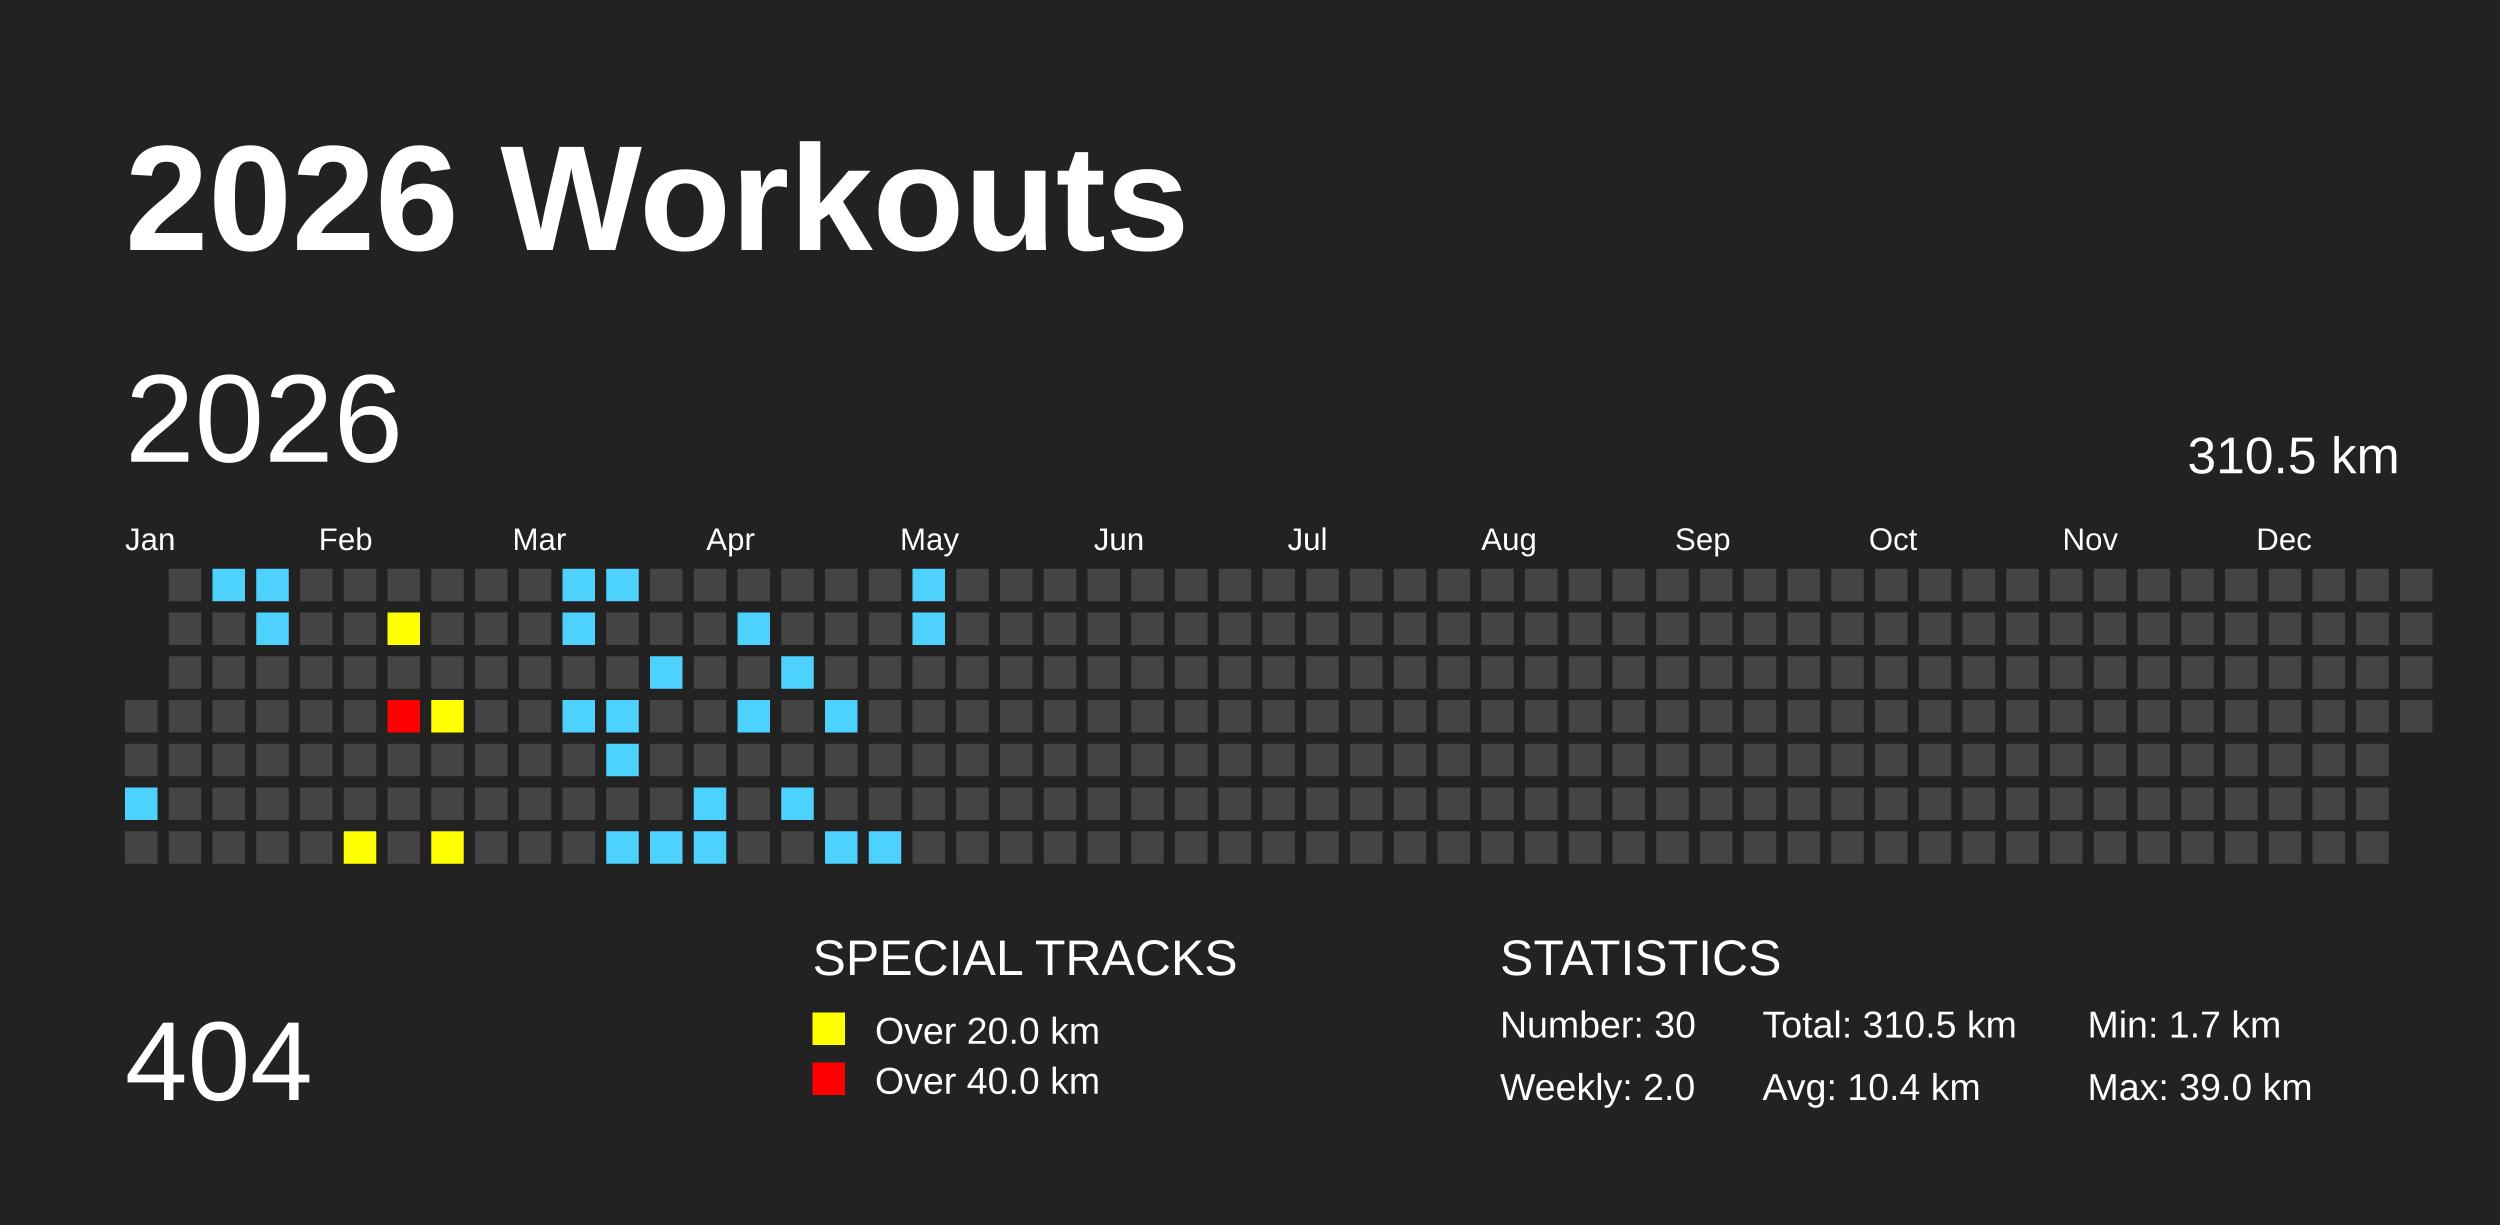
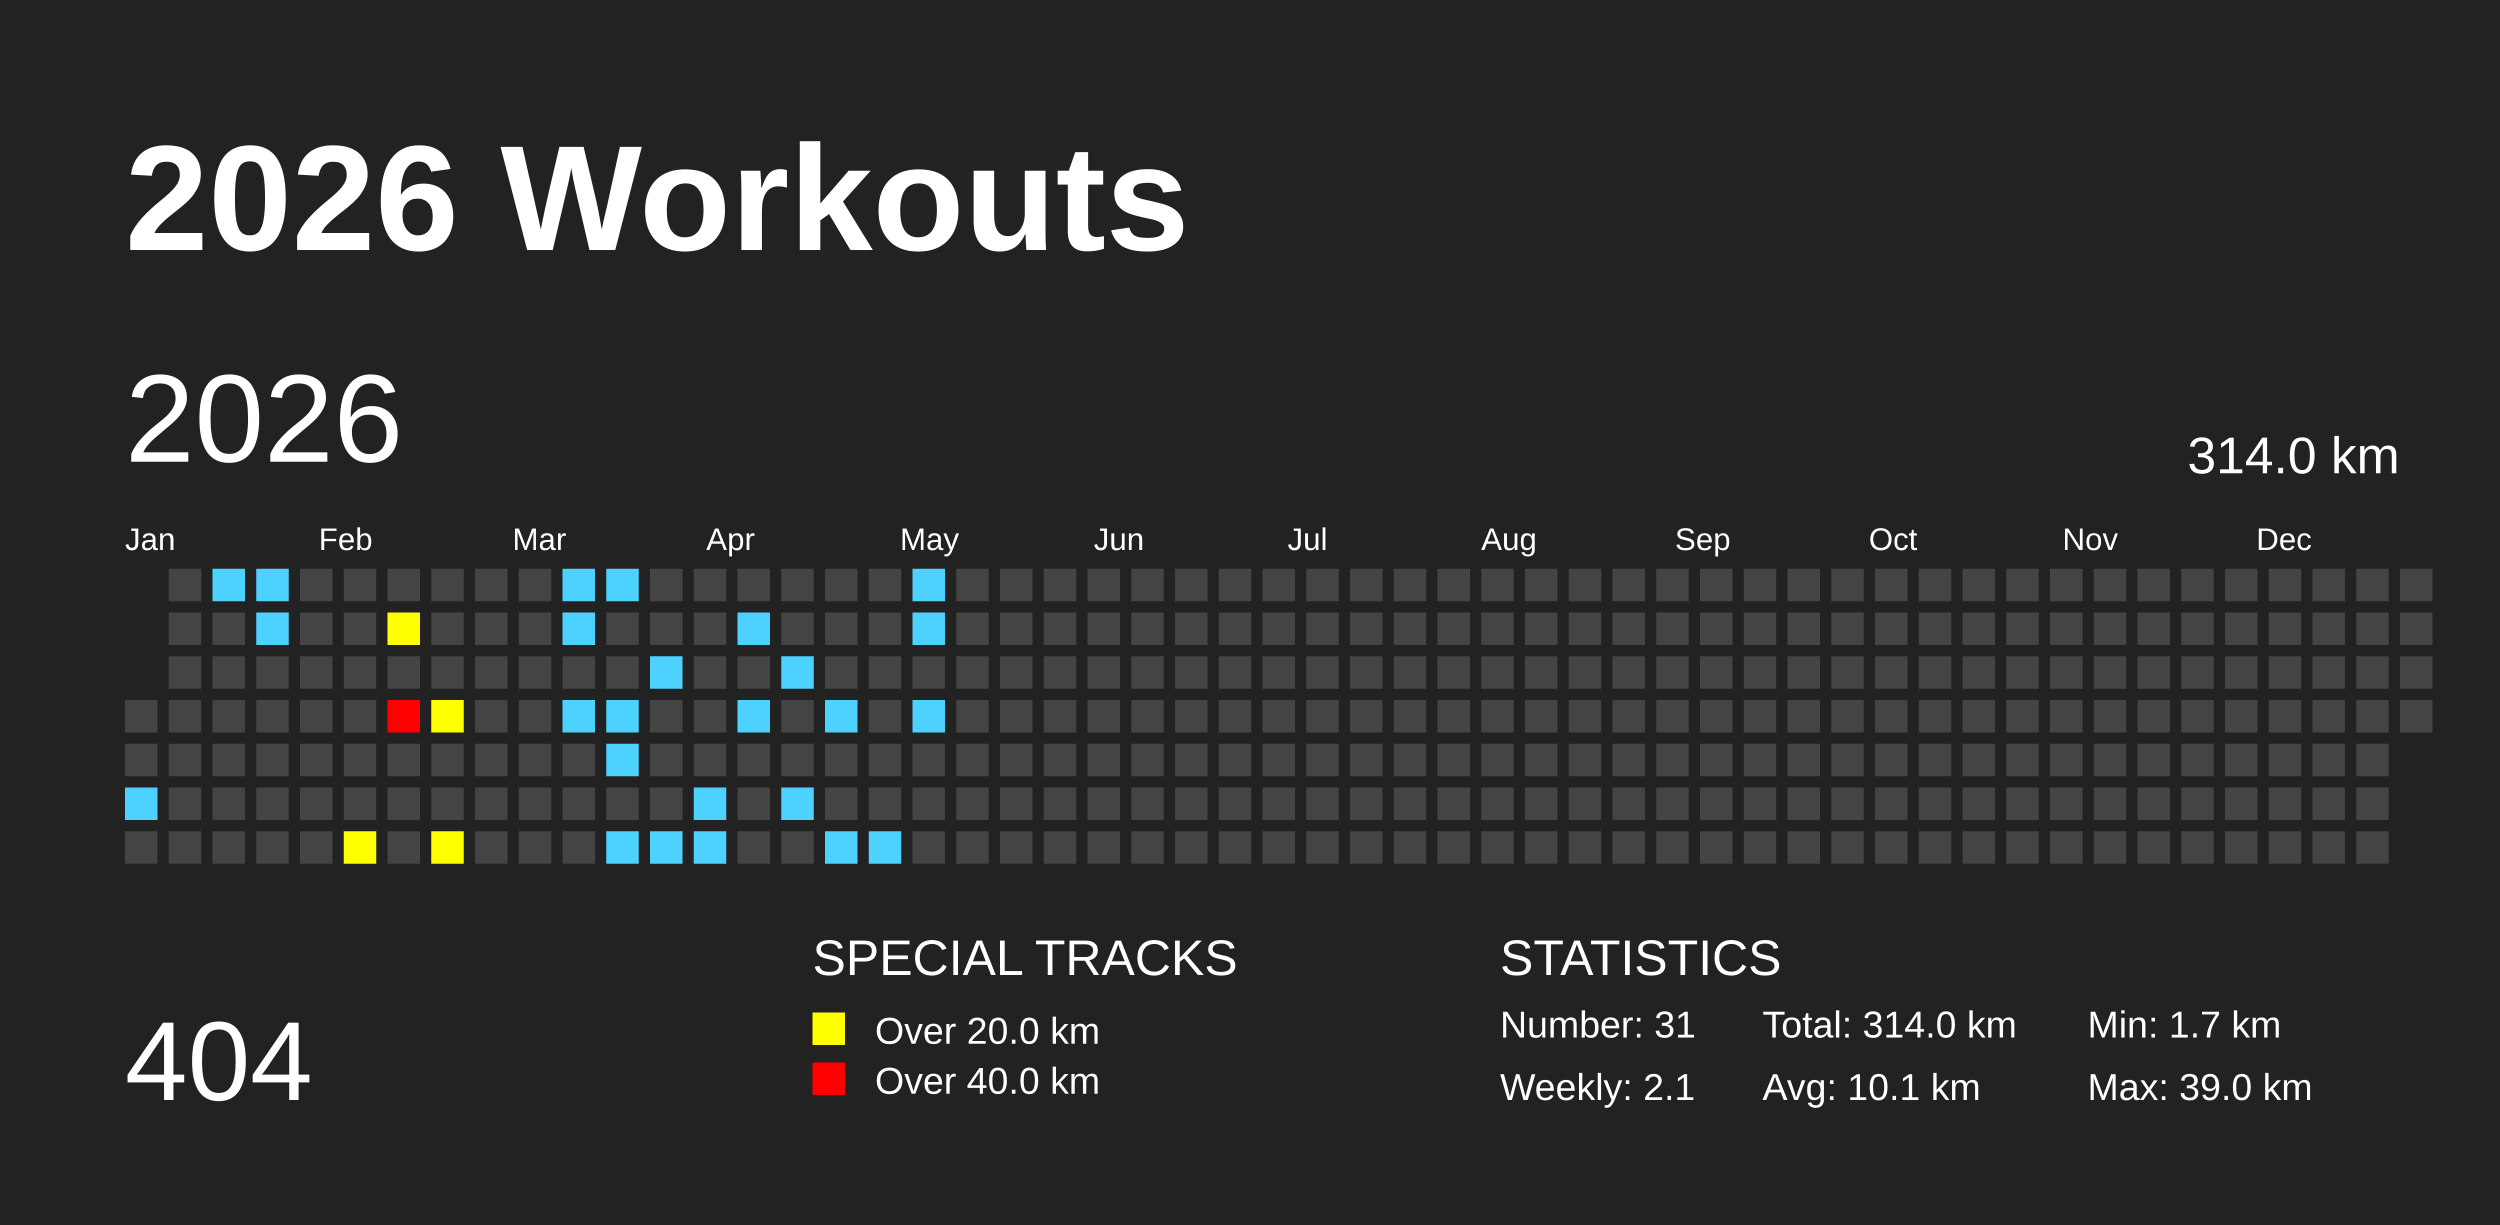
<svg xmlns="http://www.w3.org/2000/svg" baseProfile="full" height="98mm" version="1.1" viewBox="0,0,200,98" width="200mm">
  <defs />
  <rect fill="#222222" height="98" width="200" x="0" y="0" />
  <text fill="#FFFFFF" style="font-size:12px; font-family:Arial; font-weight:bold;" x="10" y="20">2026 Workouts</text>
  <text fill="#FFFFFF" style="font-size:9px; font-family:Arial" x="10" y="88">404</text>
  <text fill="#FFFFFF" style="font-size:4px; font-family:Arial" x="65" y="78">SPECIAL TRACKS</text>
  <rect fill="yellow" height="2.6" width="2.6" x="65" y="81" />
  <text fill="#FFFFFF" style="font-size:3px; font-family:Arial" x="70" y="83.5">Over 20.0 km</text>
  <rect fill="red" height="2.6" width="2.6" x="65" y="85" />
  <text fill="#FFFFFF" style="font-size:3px; font-family:Arial" x="70" y="87.5">Over 40.0 km</text>
  <text fill="#FFFFFF" style="font-size:4px; font-family:Arial" x="120" y="78">STATISTICS</text>
-   <text fill="#FFFFFF" style="font-size:3px; font-family:Arial" x="120" y="83">Number: 30</text>
-   <text fill="#FFFFFF" style="font-size:3px; font-family:Arial" x="120" y="88">Weekly: 2.0</text>
-   <text fill="#FFFFFF" style="font-size:3px; font-family:Arial" x="141" y="83">Total: 310.5 km</text>
-   <text fill="#FFFFFF" style="font-size:3px; font-family:Arial" x="141" y="88">Avg: 10.4 km</text>
+   <text fill="#FFFFFF" style="font-size:3px; font-family:Arial" x="120" y="83">Number: 31</text>
+   <text fill="#FFFFFF" style="font-size:3px; font-family:Arial" x="120" y="88">Weekly: 2.1</text>
+   <text fill="#FFFFFF" style="font-size:3px; font-family:Arial" x="141" y="83">Total: 314.0 km</text>
+   <text fill="#FFFFFF" style="font-size:3px; font-family:Arial" x="141" y="88">Avg: 10.1 km</text>
  <text fill="#FFFFFF" style="font-size:3px; font-family:Arial" x="167" y="83">Min: 1.7 km</text>
  <text fill="#FFFFFF" style="font-size:3px; font-family:Arial" x="167" y="88">Max: 39.0 km</text>
  <text dominant-baseline="hanging" fill="#FFFFFF" style="font-size:10.0px; font-family:Arial;" x="10" y="30">2026</text>
-   <text dominant-baseline="hanging" fill="#FFFFFF" style="font-size:4.125px; font-family:Arial;" x="175" y="35">310.5 km</text>
+   <text dominant-baseline="hanging" fill="#FFFFFF" style="font-size:4.125px; font-family:Arial;" x="175" y="35">314.0 km</text>
  <text fill="#FFFFFF" style="font-size:2.5px; font-family:Arial" x="10.0" y="44">Jan</text>
  <text fill="#FFFFFF" style="font-size:2.5px; font-family:Arial" x="25.5" y="44">Feb</text>
  <text fill="#FFFFFF" style="font-size:2.5px; font-family:Arial" x="41.0" y="44">Mar</text>
  <text fill="#FFFFFF" style="font-size:2.5px; font-family:Arial" x="56.5" y="44">Apr</text>
  <text fill="#FFFFFF" style="font-size:2.5px; font-family:Arial" x="72.0" y="44">May</text>
  <text fill="#FFFFFF" style="font-size:2.5px; font-family:Arial" x="87.5" y="44">Jun</text>
  <text fill="#FFFFFF" style="font-size:2.5px; font-family:Arial" x="103.0" y="44">Jul</text>
  <text fill="#FFFFFF" style="font-size:2.5px; font-family:Arial" x="118.5" y="44">Aug</text>
  <text fill="#FFFFFF" style="font-size:2.5px; font-family:Arial" x="134.0" y="44">Sep</text>
  <text fill="#FFFFFF" style="font-size:2.5px; font-family:Arial" x="149.5" y="44">Oct</text>
  <text fill="#FFFFFF" style="font-size:2.5px; font-family:Arial" x="165.0" y="44">Nov</text>
  <text fill="#FFFFFF" style="font-size:2.5px; font-family:Arial" x="180.5" y="44">Dec</text>
  <rect fill="#444444" height="2.6" width="2.6" x="10.0" y="56.0" />
  <rect fill="#444444" height="2.6" width="2.6" x="10.0" y="59.5" />
  <rect fill="#4DD2FF" height="2.6" width="2.6" x="10.0" y="63.0" />
  <rect fill="#444444" height="2.6" width="2.6" x="10.0" y="66.5" />
  <rect fill="#444444" height="2.6" width="2.6" x="13.5" y="45.5" />
  <rect fill="#444444" height="2.6" width="2.6" x="13.5" y="49.0" />
  <rect fill="#444444" height="2.6" width="2.6" x="13.5" y="52.5" />
  <rect fill="#444444" height="2.6" width="2.6" x="13.5" y="56.0" />
  <rect fill="#444444" height="2.6" width="2.6" x="13.5" y="59.5" />
  <rect fill="#444444" height="2.6" width="2.6" x="13.5" y="63.0" />
  <rect fill="#444444" height="2.6" width="2.6" x="13.5" y="66.5" />
  <rect fill="#4DD2FF" height="2.6" width="2.6" x="17.0" y="45.5" />
  <rect fill="#444444" height="2.6" width="2.6" x="17.0" y="49.0" />
  <rect fill="#444444" height="2.6" width="2.6" x="17.0" y="52.5" />
  <rect fill="#444444" height="2.6" width="2.6" x="17.0" y="56.0" />
  <rect fill="#444444" height="2.6" width="2.6" x="17.0" y="59.5" />
  <rect fill="#444444" height="2.6" width="2.6" x="17.0" y="63.0" />
  <rect fill="#444444" height="2.6" width="2.6" x="17.0" y="66.5" />
  <rect fill="#4DD2FF" height="2.6" width="2.6" x="20.5" y="45.5" />
  <rect fill="#4DD2FF" height="2.6" width="2.6" x="20.5" y="49.0" />
  <rect fill="#444444" height="2.6" width="2.6" x="20.5" y="52.5" />
  <rect fill="#444444" height="2.6" width="2.6" x="20.5" y="56.0" />
  <rect fill="#444444" height="2.6" width="2.6" x="20.5" y="59.5" />
  <rect fill="#444444" height="2.6" width="2.6" x="20.5" y="63.0" />
  <rect fill="#444444" height="2.6" width="2.6" x="20.5" y="66.5" />
  <rect fill="#444444" height="2.6" width="2.6" x="24.0" y="45.5" />
  <rect fill="#444444" height="2.6" width="2.6" x="24.0" y="49.0" />
  <rect fill="#444444" height="2.6" width="2.6" x="24.0" y="52.5" />
  <rect fill="#444444" height="2.6" width="2.6" x="24.0" y="56.0" />
  <rect fill="#444444" height="2.6" width="2.6" x="24.0" y="59.5" />
  <rect fill="#444444" height="2.6" width="2.6" x="24.0" y="63.0" />
  <rect fill="#444444" height="2.6" width="2.6" x="24.0" y="66.5" />
  <rect fill="#444444" height="2.6" width="2.6" x="27.5" y="45.5" />
  <rect fill="#444444" height="2.6" width="2.6" x="27.5" y="49.0" />
  <rect fill="#444444" height="2.6" width="2.6" x="27.5" y="52.5" />
  <rect fill="#444444" height="2.6" width="2.6" x="27.5" y="56.0" />
  <rect fill="#444444" height="2.6" width="2.6" x="27.5" y="59.5" />
  <rect fill="#444444" height="2.6" width="2.6" x="27.5" y="63.0" />
  <rect fill="yellow" height="2.6" width="2.6" x="27.5" y="66.5" />
  <rect fill="#444444" height="2.6" width="2.6" x="31.0" y="45.5" />
  <rect fill="yellow" height="2.6" width="2.6" x="31.0" y="49.0" />
  <rect fill="#444444" height="2.6" width="2.6" x="31.0" y="52.5" />
  <rect fill="red" height="2.6" width="2.6" x="31.0" y="56.0" />
  <rect fill="#444444" height="2.6" width="2.6" x="31.0" y="59.5" />
  <rect fill="#444444" height="2.6" width="2.6" x="31.0" y="63.0" />
  <rect fill="#444444" height="2.6" width="2.6" x="31.0" y="66.5" />
  <rect fill="#444444" height="2.6" width="2.6" x="34.5" y="45.5" />
  <rect fill="#444444" height="2.6" width="2.6" x="34.5" y="49.0" />
  <rect fill="#444444" height="2.6" width="2.6" x="34.5" y="52.5" />
  <rect fill="yellow" height="2.6" width="2.6" x="34.5" y="56.0" />
  <rect fill="#444444" height="2.6" width="2.6" x="34.5" y="59.5" />
  <rect fill="#444444" height="2.6" width="2.6" x="34.5" y="63.0" />
  <rect fill="yellow" height="2.6" width="2.6" x="34.5" y="66.5" />
  <rect fill="#444444" height="2.6" width="2.6" x="38.0" y="45.5" />
  <rect fill="#444444" height="2.6" width="2.6" x="38.0" y="49.0" />
  <rect fill="#444444" height="2.6" width="2.6" x="38.0" y="52.5" />
  <rect fill="#444444" height="2.6" width="2.6" x="38.0" y="56.0" />
  <rect fill="#444444" height="2.6" width="2.6" x="38.0" y="59.5" />
  <rect fill="#444444" height="2.6" width="2.6" x="38.0" y="63.0" />
  <rect fill="#444444" height="2.6" width="2.6" x="38.0" y="66.5" />
  <rect fill="#444444" height="2.6" width="2.6" x="41.5" y="45.5" />
  <rect fill="#444444" height="2.6" width="2.6" x="41.5" y="49.0" />
  <rect fill="#444444" height="2.6" width="2.6" x="41.5" y="52.5" />
  <rect fill="#444444" height="2.6" width="2.6" x="41.5" y="56.0" />
  <rect fill="#444444" height="2.6" width="2.6" x="41.5" y="59.5" />
  <rect fill="#444444" height="2.6" width="2.6" x="41.5" y="63.0" />
  <rect fill="#444444" height="2.6" width="2.6" x="41.5" y="66.5" />
  <rect fill="#4DD2FF" height="2.6" width="2.6" x="45.0" y="45.5" />
  <rect fill="#4DD2FF" height="2.6" width="2.6" x="45.0" y="49.0" />
  <rect fill="#444444" height="2.6" width="2.6" x="45.0" y="52.5" />
  <rect fill="#4DD2FF" height="2.6" width="2.6" x="45.0" y="56.0" />
  <rect fill="#444444" height="2.6" width="2.6" x="45.0" y="59.5" />
  <rect fill="#444444" height="2.6" width="2.6" x="45.0" y="63.0" />
  <rect fill="#444444" height="2.6" width="2.6" x="45.0" y="66.5" />
  <rect fill="#4DD2FF" height="2.6" width="2.6" x="48.5" y="45.5" />
  <rect fill="#444444" height="2.6" width="2.6" x="48.5" y="49.0" />
  <rect fill="#444444" height="2.6" width="2.6" x="48.5" y="52.5" />
  <rect fill="#4DD2FF" height="2.6" width="2.6" x="48.5" y="56.0" />
  <rect fill="#4DD2FF" height="2.6" width="2.6" x="48.5" y="59.5" />
  <rect fill="#444444" height="2.6" width="2.6" x="48.5" y="63.0" />
  <rect fill="#4DD2FF" height="2.6" width="2.6" x="48.5" y="66.5" />
  <rect fill="#444444" height="2.6" width="2.6" x="52.0" y="45.5" />
  <rect fill="#444444" height="2.6" width="2.6" x="52.0" y="49.0" />
  <rect fill="#4DD2FF" height="2.6" width="2.6" x="52.0" y="52.5" />
  <rect fill="#444444" height="2.6" width="2.6" x="52.0" y="56.0" />
  <rect fill="#444444" height="2.6" width="2.6" x="52.0" y="59.5" />
  <rect fill="#444444" height="2.6" width="2.6" x="52.0" y="63.0" />
  <rect fill="#4DD2FF" height="2.6" width="2.6" x="52.0" y="66.5" />
  <rect fill="#444444" height="2.6" width="2.6" x="55.5" y="45.5" />
  <rect fill="#444444" height="2.6" width="2.6" x="55.5" y="49.0" />
  <rect fill="#444444" height="2.6" width="2.6" x="55.5" y="52.5" />
  <rect fill="#444444" height="2.6" width="2.6" x="55.5" y="56.0" />
  <rect fill="#444444" height="2.6" width="2.6" x="55.5" y="59.5" />
  <rect fill="#4DD2FF" height="2.6" width="2.6" x="55.5" y="63.0" />
  <rect fill="#4DD2FF" height="2.6" width="2.6" x="55.5" y="66.5" />
  <rect fill="#444444" height="2.6" width="2.6" x="59.0" y="45.5" />
  <rect fill="#4DD2FF" height="2.6" width="2.6" x="59.0" y="49.0" />
  <rect fill="#444444" height="2.6" width="2.6" x="59.0" y="52.5" />
  <rect fill="#4DD2FF" height="2.6" width="2.6" x="59.0" y="56.0" />
  <rect fill="#444444" height="2.6" width="2.6" x="59.0" y="59.5" />
  <rect fill="#444444" height="2.6" width="2.6" x="59.0" y="63.0" />
  <rect fill="#444444" height="2.6" width="2.6" x="59.0" y="66.5" />
  <rect fill="#444444" height="2.6" width="2.6" x="62.5" y="45.5" />
  <rect fill="#444444" height="2.6" width="2.6" x="62.5" y="49.0" />
  <rect fill="#4DD2FF" height="2.6" width="2.6" x="62.5" y="52.5" />
  <rect fill="#444444" height="2.6" width="2.6" x="62.5" y="56.0" />
  <rect fill="#444444" height="2.6" width="2.6" x="62.5" y="59.5" />
  <rect fill="#4DD2FF" height="2.6" width="2.6" x="62.5" y="63.0" />
  <rect fill="#444444" height="2.6" width="2.6" x="62.5" y="66.5" />
  <rect fill="#444444" height="2.6" width="2.6" x="66.0" y="45.5" />
  <rect fill="#444444" height="2.6" width="2.6" x="66.0" y="49.0" />
  <rect fill="#444444" height="2.6" width="2.6" x="66.0" y="52.5" />
  <rect fill="#4DD2FF" height="2.6" width="2.6" x="66.0" y="56.0" />
  <rect fill="#444444" height="2.6" width="2.6" x="66.0" y="59.5" />
  <rect fill="#444444" height="2.6" width="2.6" x="66.0" y="63.0" />
  <rect fill="#4DD2FF" height="2.6" width="2.6" x="66.0" y="66.5" />
  <rect fill="#444444" height="2.6" width="2.6" x="69.5" y="45.5" />
  <rect fill="#444444" height="2.6" width="2.6" x="69.5" y="49.0" />
  <rect fill="#444444" height="2.6" width="2.6" x="69.5" y="52.5" />
  <rect fill="#444444" height="2.6" width="2.6" x="69.5" y="56.0" />
  <rect fill="#444444" height="2.6" width="2.6" x="69.5" y="59.5" />
  <rect fill="#444444" height="2.6" width="2.6" x="69.5" y="63.0" />
  <rect fill="#4DD2FF" height="2.6" width="2.6" x="69.5" y="66.5" />
  <rect fill="#4DD2FF" height="2.6" width="2.6" x="73.0" y="45.5" />
  <rect fill="#4DD2FF" height="2.6" width="2.6" x="73.0" y="49.0" />
  <rect fill="#444444" height="2.6" width="2.6" x="73.0" y="52.5" />
-   <rect fill="#444444" height="2.6" width="2.6" x="73.0" y="56.0" />
+   <rect fill="#4DD2FF" height="2.6" width="2.6" x="73.0" y="56.0" />
  <rect fill="#444444" height="2.6" width="2.6" x="73.0" y="59.5" />
  <rect fill="#444444" height="2.6" width="2.6" x="73.0" y="63.0" />
  <rect fill="#444444" height="2.6" width="2.6" x="73.0" y="66.5" />
  <rect fill="#444444" height="2.6" width="2.6" x="76.5" y="45.5" />
  <rect fill="#444444" height="2.6" width="2.6" x="76.5" y="49.0" />
  <rect fill="#444444" height="2.6" width="2.6" x="76.5" y="52.5" />
  <rect fill="#444444" height="2.6" width="2.6" x="76.5" y="56.0" />
  <rect fill="#444444" height="2.6" width="2.6" x="76.5" y="59.5" />
  <rect fill="#444444" height="2.6" width="2.6" x="76.5" y="63.0" />
  <rect fill="#444444" height="2.6" width="2.6" x="76.5" y="66.5" />
  <rect fill="#444444" height="2.6" width="2.6" x="80.0" y="45.5" />
  <rect fill="#444444" height="2.6" width="2.6" x="80.0" y="49.0" />
  <rect fill="#444444" height="2.6" width="2.6" x="80.0" y="52.5" />
  <rect fill="#444444" height="2.6" width="2.6" x="80.0" y="56.0" />
  <rect fill="#444444" height="2.6" width="2.6" x="80.0" y="59.5" />
  <rect fill="#444444" height="2.6" width="2.6" x="80.0" y="63.0" />
  <rect fill="#444444" height="2.6" width="2.6" x="80.0" y="66.5" />
  <rect fill="#444444" height="2.6" width="2.6" x="83.5" y="45.5" />
  <rect fill="#444444" height="2.6" width="2.6" x="83.5" y="49.0" />
  <rect fill="#444444" height="2.6" width="2.6" x="83.5" y="52.5" />
  <rect fill="#444444" height="2.6" width="2.6" x="83.5" y="56.0" />
  <rect fill="#444444" height="2.6" width="2.6" x="83.5" y="59.5" />
  <rect fill="#444444" height="2.6" width="2.6" x="83.5" y="63.0" />
  <rect fill="#444444" height="2.6" width="2.6" x="83.5" y="66.5" />
  <rect fill="#444444" height="2.6" width="2.6" x="87.0" y="45.5" />
  <rect fill="#444444" height="2.6" width="2.6" x="87.0" y="49.0" />
  <rect fill="#444444" height="2.6" width="2.6" x="87.0" y="52.5" />
  <rect fill="#444444" height="2.6" width="2.6" x="87.0" y="56.0" />
  <rect fill="#444444" height="2.6" width="2.6" x="87.0" y="59.5" />
  <rect fill="#444444" height="2.6" width="2.6" x="87.0" y="63.0" />
  <rect fill="#444444" height="2.6" width="2.6" x="87.0" y="66.5" />
  <rect fill="#444444" height="2.6" width="2.6" x="90.5" y="45.5" />
  <rect fill="#444444" height="2.6" width="2.6" x="90.5" y="49.0" />
  <rect fill="#444444" height="2.6" width="2.6" x="90.5" y="52.5" />
  <rect fill="#444444" height="2.6" width="2.6" x="90.5" y="56.0" />
  <rect fill="#444444" height="2.6" width="2.6" x="90.5" y="59.5" />
  <rect fill="#444444" height="2.6" width="2.6" x="90.5" y="63.0" />
  <rect fill="#444444" height="2.6" width="2.6" x="90.5" y="66.5" />
  <rect fill="#444444" height="2.6" width="2.6" x="94.0" y="45.5" />
  <rect fill="#444444" height="2.6" width="2.6" x="94.0" y="49.0" />
  <rect fill="#444444" height="2.6" width="2.6" x="94.0" y="52.5" />
  <rect fill="#444444" height="2.6" width="2.6" x="94.0" y="56.0" />
  <rect fill="#444444" height="2.6" width="2.6" x="94.0" y="59.5" />
  <rect fill="#444444" height="2.6" width="2.6" x="94.0" y="63.0" />
  <rect fill="#444444" height="2.6" width="2.6" x="94.0" y="66.5" />
  <rect fill="#444444" height="2.6" width="2.6" x="97.5" y="45.5" />
  <rect fill="#444444" height="2.6" width="2.6" x="97.5" y="49.0" />
  <rect fill="#444444" height="2.6" width="2.6" x="97.5" y="52.5" />
  <rect fill="#444444" height="2.6" width="2.6" x="97.5" y="56.0" />
  <rect fill="#444444" height="2.6" width="2.6" x="97.5" y="59.5" />
  <rect fill="#444444" height="2.6" width="2.6" x="97.5" y="63.0" />
  <rect fill="#444444" height="2.6" width="2.6" x="97.5" y="66.5" />
  <rect fill="#444444" height="2.6" width="2.6" x="101.0" y="45.5" />
  <rect fill="#444444" height="2.6" width="2.6" x="101.0" y="49.0" />
  <rect fill="#444444" height="2.6" width="2.6" x="101.0" y="52.5" />
  <rect fill="#444444" height="2.6" width="2.6" x="101.0" y="56.0" />
  <rect fill="#444444" height="2.6" width="2.6" x="101.0" y="59.5" />
  <rect fill="#444444" height="2.6" width="2.6" x="101.0" y="63.0" />
  <rect fill="#444444" height="2.6" width="2.6" x="101.0" y="66.5" />
  <rect fill="#444444" height="2.6" width="2.6" x="104.5" y="45.5" />
  <rect fill="#444444" height="2.6" width="2.6" x="104.5" y="49.0" />
  <rect fill="#444444" height="2.6" width="2.6" x="104.5" y="52.5" />
  <rect fill="#444444" height="2.6" width="2.6" x="104.5" y="56.0" />
  <rect fill="#444444" height="2.6" width="2.6" x="104.5" y="59.5" />
  <rect fill="#444444" height="2.6" width="2.6" x="104.5" y="63.0" />
  <rect fill="#444444" height="2.6" width="2.6" x="104.5" y="66.5" />
  <rect fill="#444444" height="2.6" width="2.6" x="108.0" y="45.5" />
  <rect fill="#444444" height="2.6" width="2.6" x="108.0" y="49.0" />
  <rect fill="#444444" height="2.6" width="2.6" x="108.0" y="52.5" />
  <rect fill="#444444" height="2.6" width="2.6" x="108.0" y="56.0" />
  <rect fill="#444444" height="2.6" width="2.6" x="108.0" y="59.5" />
  <rect fill="#444444" height="2.6" width="2.6" x="108.0" y="63.0" />
  <rect fill="#444444" height="2.6" width="2.6" x="108.0" y="66.5" />
  <rect fill="#444444" height="2.6" width="2.6" x="111.5" y="45.5" />
  <rect fill="#444444" height="2.6" width="2.6" x="111.5" y="49.0" />
  <rect fill="#444444" height="2.6" width="2.6" x="111.5" y="52.5" />
  <rect fill="#444444" height="2.6" width="2.6" x="111.5" y="56.0" />
  <rect fill="#444444" height="2.6" width="2.6" x="111.5" y="59.5" />
  <rect fill="#444444" height="2.6" width="2.6" x="111.5" y="63.0" />
  <rect fill="#444444" height="2.6" width="2.6" x="111.5" y="66.5" />
  <rect fill="#444444" height="2.6" width="2.6" x="115.0" y="45.5" />
  <rect fill="#444444" height="2.6" width="2.6" x="115.0" y="49.0" />
  <rect fill="#444444" height="2.6" width="2.6" x="115.0" y="52.5" />
  <rect fill="#444444" height="2.6" width="2.6" x="115.0" y="56.0" />
  <rect fill="#444444" height="2.6" width="2.6" x="115.0" y="59.5" />
  <rect fill="#444444" height="2.6" width="2.6" x="115.0" y="63.0" />
  <rect fill="#444444" height="2.6" width="2.6" x="115.0" y="66.5" />
  <rect fill="#444444" height="2.6" width="2.6" x="118.5" y="45.5" />
  <rect fill="#444444" height="2.6" width="2.6" x="118.5" y="49.0" />
  <rect fill="#444444" height="2.6" width="2.6" x="118.5" y="52.5" />
  <rect fill="#444444" height="2.6" width="2.6" x="118.5" y="56.0" />
  <rect fill="#444444" height="2.6" width="2.6" x="118.5" y="59.5" />
  <rect fill="#444444" height="2.6" width="2.6" x="118.5" y="63.0" />
  <rect fill="#444444" height="2.6" width="2.6" x="118.5" y="66.5" />
  <rect fill="#444444" height="2.6" width="2.6" x="122.0" y="45.5" />
  <rect fill="#444444" height="2.6" width="2.6" x="122.0" y="49.0" />
  <rect fill="#444444" height="2.6" width="2.6" x="122.0" y="52.5" />
  <rect fill="#444444" height="2.6" width="2.6" x="122.0" y="56.0" />
  <rect fill="#444444" height="2.6" width="2.6" x="122.0" y="59.5" />
  <rect fill="#444444" height="2.6" width="2.6" x="122.0" y="63.0" />
  <rect fill="#444444" height="2.6" width="2.6" x="122.0" y="66.5" />
  <rect fill="#444444" height="2.6" width="2.6" x="125.5" y="45.5" />
  <rect fill="#444444" height="2.6" width="2.6" x="125.5" y="49.0" />
  <rect fill="#444444" height="2.6" width="2.6" x="125.5" y="52.5" />
  <rect fill="#444444" height="2.6" width="2.6" x="125.5" y="56.0" />
  <rect fill="#444444" height="2.6" width="2.6" x="125.5" y="59.5" />
  <rect fill="#444444" height="2.6" width="2.6" x="125.5" y="63.0" />
  <rect fill="#444444" height="2.6" width="2.6" x="125.5" y="66.5" />
  <rect fill="#444444" height="2.6" width="2.6" x="129.0" y="45.5" />
  <rect fill="#444444" height="2.6" width="2.6" x="129.0" y="49.0" />
  <rect fill="#444444" height="2.6" width="2.6" x="129.0" y="52.5" />
  <rect fill="#444444" height="2.6" width="2.6" x="129.0" y="56.0" />
  <rect fill="#444444" height="2.6" width="2.6" x="129.0" y="59.5" />
  <rect fill="#444444" height="2.6" width="2.6" x="129.0" y="63.0" />
  <rect fill="#444444" height="2.6" width="2.6" x="129.0" y="66.5" />
  <rect fill="#444444" height="2.6" width="2.6" x="132.5" y="45.5" />
  <rect fill="#444444" height="2.6" width="2.6" x="132.5" y="49.0" />
  <rect fill="#444444" height="2.6" width="2.6" x="132.5" y="52.5" />
  <rect fill="#444444" height="2.6" width="2.6" x="132.5" y="56.0" />
  <rect fill="#444444" height="2.6" width="2.6" x="132.5" y="59.5" />
  <rect fill="#444444" height="2.6" width="2.6" x="132.5" y="63.0" />
  <rect fill="#444444" height="2.6" width="2.6" x="132.5" y="66.5" />
  <rect fill="#444444" height="2.6" width="2.6" x="136.0" y="45.5" />
  <rect fill="#444444" height="2.6" width="2.6" x="136.0" y="49.0" />
  <rect fill="#444444" height="2.6" width="2.6" x="136.0" y="52.5" />
  <rect fill="#444444" height="2.6" width="2.6" x="136.0" y="56.0" />
  <rect fill="#444444" height="2.6" width="2.6" x="136.0" y="59.5" />
  <rect fill="#444444" height="2.6" width="2.6" x="136.0" y="63.0" />
  <rect fill="#444444" height="2.6" width="2.6" x="136.0" y="66.5" />
  <rect fill="#444444" height="2.6" width="2.6" x="139.5" y="45.5" />
  <rect fill="#444444" height="2.6" width="2.6" x="139.5" y="49.0" />
  <rect fill="#444444" height="2.6" width="2.6" x="139.5" y="52.5" />
  <rect fill="#444444" height="2.6" width="2.6" x="139.5" y="56.0" />
  <rect fill="#444444" height="2.6" width="2.6" x="139.5" y="59.5" />
  <rect fill="#444444" height="2.6" width="2.6" x="139.5" y="63.0" />
  <rect fill="#444444" height="2.6" width="2.6" x="139.5" y="66.5" />
  <rect fill="#444444" height="2.6" width="2.6" x="143.0" y="45.5" />
  <rect fill="#444444" height="2.6" width="2.6" x="143.0" y="49.0" />
  <rect fill="#444444" height="2.6" width="2.6" x="143.0" y="52.5" />
  <rect fill="#444444" height="2.6" width="2.6" x="143.0" y="56.0" />
  <rect fill="#444444" height="2.6" width="2.6" x="143.0" y="59.5" />
  <rect fill="#444444" height="2.6" width="2.6" x="143.0" y="63.0" />
  <rect fill="#444444" height="2.6" width="2.6" x="143.0" y="66.5" />
  <rect fill="#444444" height="2.6" width="2.6" x="146.5" y="45.5" />
  <rect fill="#444444" height="2.6" width="2.6" x="146.5" y="49.0" />
  <rect fill="#444444" height="2.6" width="2.6" x="146.5" y="52.5" />
  <rect fill="#444444" height="2.6" width="2.6" x="146.5" y="56.0" />
  <rect fill="#444444" height="2.6" width="2.6" x="146.5" y="59.5" />
  <rect fill="#444444" height="2.6" width="2.6" x="146.5" y="63.0" />
  <rect fill="#444444" height="2.6" width="2.6" x="146.5" y="66.5" />
  <rect fill="#444444" height="2.6" width="2.6" x="150.0" y="45.5" />
  <rect fill="#444444" height="2.6" width="2.6" x="150.0" y="49.0" />
  <rect fill="#444444" height="2.6" width="2.6" x="150.0" y="52.5" />
  <rect fill="#444444" height="2.6" width="2.6" x="150.0" y="56.0" />
  <rect fill="#444444" height="2.6" width="2.6" x="150.0" y="59.5" />
  <rect fill="#444444" height="2.6" width="2.6" x="150.0" y="63.0" />
  <rect fill="#444444" height="2.6" width="2.6" x="150.0" y="66.5" />
  <rect fill="#444444" height="2.6" width="2.6" x="153.5" y="45.5" />
  <rect fill="#444444" height="2.6" width="2.6" x="153.5" y="49.0" />
  <rect fill="#444444" height="2.6" width="2.6" x="153.5" y="52.5" />
  <rect fill="#444444" height="2.6" width="2.6" x="153.5" y="56.0" />
  <rect fill="#444444" height="2.6" width="2.6" x="153.5" y="59.5" />
  <rect fill="#444444" height="2.6" width="2.6" x="153.5" y="63.0" />
  <rect fill="#444444" height="2.6" width="2.6" x="153.5" y="66.5" />
  <rect fill="#444444" height="2.6" width="2.6" x="157.0" y="45.5" />
  <rect fill="#444444" height="2.6" width="2.6" x="157.0" y="49.0" />
  <rect fill="#444444" height="2.6" width="2.6" x="157.0" y="52.5" />
  <rect fill="#444444" height="2.6" width="2.6" x="157.0" y="56.0" />
  <rect fill="#444444" height="2.6" width="2.6" x="157.0" y="59.5" />
  <rect fill="#444444" height="2.6" width="2.6" x="157.0" y="63.0" />
  <rect fill="#444444" height="2.6" width="2.6" x="157.0" y="66.5" />
  <rect fill="#444444" height="2.6" width="2.6" x="160.5" y="45.5" />
  <rect fill="#444444" height="2.6" width="2.6" x="160.5" y="49.0" />
  <rect fill="#444444" height="2.6" width="2.6" x="160.5" y="52.5" />
  <rect fill="#444444" height="2.6" width="2.6" x="160.5" y="56.0" />
  <rect fill="#444444" height="2.6" width="2.6" x="160.5" y="59.5" />
  <rect fill="#444444" height="2.6" width="2.6" x="160.5" y="63.0" />
  <rect fill="#444444" height="2.6" width="2.6" x="160.5" y="66.5" />
  <rect fill="#444444" height="2.6" width="2.6" x="164.0" y="45.5" />
  <rect fill="#444444" height="2.6" width="2.6" x="164.0" y="49.0" />
  <rect fill="#444444" height="2.6" width="2.6" x="164.0" y="52.5" />
  <rect fill="#444444" height="2.6" width="2.6" x="164.0" y="56.0" />
  <rect fill="#444444" height="2.6" width="2.6" x="164.0" y="59.5" />
  <rect fill="#444444" height="2.6" width="2.6" x="164.0" y="63.0" />
  <rect fill="#444444" height="2.6" width="2.6" x="164.0" y="66.5" />
  <rect fill="#444444" height="2.6" width="2.6" x="167.5" y="45.5" />
  <rect fill="#444444" height="2.6" width="2.6" x="167.5" y="49.0" />
  <rect fill="#444444" height="2.6" width="2.6" x="167.5" y="52.5" />
  <rect fill="#444444" height="2.6" width="2.6" x="167.5" y="56.0" />
  <rect fill="#444444" height="2.6" width="2.6" x="167.5" y="59.5" />
  <rect fill="#444444" height="2.6" width="2.6" x="167.5" y="63.0" />
  <rect fill="#444444" height="2.6" width="2.6" x="167.5" y="66.5" />
  <rect fill="#444444" height="2.6" width="2.6" x="171.0" y="45.5" />
  <rect fill="#444444" height="2.6" width="2.6" x="171.0" y="49.0" />
  <rect fill="#444444" height="2.6" width="2.6" x="171.0" y="52.5" />
  <rect fill="#444444" height="2.6" width="2.6" x="171.0" y="56.0" />
  <rect fill="#444444" height="2.6" width="2.6" x="171.0" y="59.5" />
  <rect fill="#444444" height="2.6" width="2.6" x="171.0" y="63.0" />
  <rect fill="#444444" height="2.6" width="2.6" x="171.0" y="66.5" />
  <rect fill="#444444" height="2.6" width="2.6" x="174.5" y="45.5" />
  <rect fill="#444444" height="2.6" width="2.6" x="174.5" y="49.0" />
  <rect fill="#444444" height="2.6" width="2.6" x="174.5" y="52.5" />
  <rect fill="#444444" height="2.6" width="2.6" x="174.5" y="56.0" />
  <rect fill="#444444" height="2.6" width="2.6" x="174.5" y="59.5" />
  <rect fill="#444444" height="2.6" width="2.6" x="174.5" y="63.0" />
  <rect fill="#444444" height="2.6" width="2.6" x="174.5" y="66.5" />
  <rect fill="#444444" height="2.6" width="2.6" x="178.0" y="45.5" />
  <rect fill="#444444" height="2.6" width="2.6" x="178.0" y="49.0" />
  <rect fill="#444444" height="2.6" width="2.6" x="178.0" y="52.5" />
  <rect fill="#444444" height="2.6" width="2.6" x="178.0" y="56.0" />
  <rect fill="#444444" height="2.6" width="2.6" x="178.0" y="59.5" />
  <rect fill="#444444" height="2.6" width="2.6" x="178.0" y="63.0" />
  <rect fill="#444444" height="2.6" width="2.6" x="178.0" y="66.5" />
  <rect fill="#444444" height="2.6" width="2.6" x="181.5" y="45.5" />
  <rect fill="#444444" height="2.6" width="2.6" x="181.5" y="49.0" />
  <rect fill="#444444" height="2.6" width="2.6" x="181.5" y="52.5" />
  <rect fill="#444444" height="2.6" width="2.6" x="181.5" y="56.0" />
  <rect fill="#444444" height="2.6" width="2.6" x="181.5" y="59.5" />
  <rect fill="#444444" height="2.6" width="2.6" x="181.5" y="63.0" />
  <rect fill="#444444" height="2.6" width="2.6" x="181.5" y="66.5" />
  <rect fill="#444444" height="2.6" width="2.6" x="185.0" y="45.5" />
  <rect fill="#444444" height="2.6" width="2.6" x="185.0" y="49.0" />
  <rect fill="#444444" height="2.6" width="2.6" x="185.0" y="52.5" />
  <rect fill="#444444" height="2.6" width="2.6" x="185.0" y="56.0" />
  <rect fill="#444444" height="2.6" width="2.6" x="185.0" y="59.5" />
  <rect fill="#444444" height="2.6" width="2.6" x="185.0" y="63.0" />
  <rect fill="#444444" height="2.6" width="2.6" x="185.0" y="66.5" />
  <rect fill="#444444" height="2.6" width="2.6" x="188.5" y="45.5" />
  <rect fill="#444444" height="2.6" width="2.6" x="188.5" y="49.0" />
  <rect fill="#444444" height="2.6" width="2.6" x="188.5" y="52.5" />
  <rect fill="#444444" height="2.6" width="2.6" x="188.5" y="56.0" />
  <rect fill="#444444" height="2.6" width="2.6" x="188.5" y="59.5" />
  <rect fill="#444444" height="2.6" width="2.6" x="188.5" y="63.0" />
  <rect fill="#444444" height="2.6" width="2.6" x="188.5" y="66.5" />
  <rect fill="#444444" height="2.6" width="2.6" x="192.0" y="45.5" />
  <rect fill="#444444" height="2.6" width="2.6" x="192.0" y="49.0" />
  <rect fill="#444444" height="2.6" width="2.6" x="192.0" y="52.5" />
  <rect fill="#444444" height="2.6" width="2.6" x="192.0" y="56.0" />
</svg>
